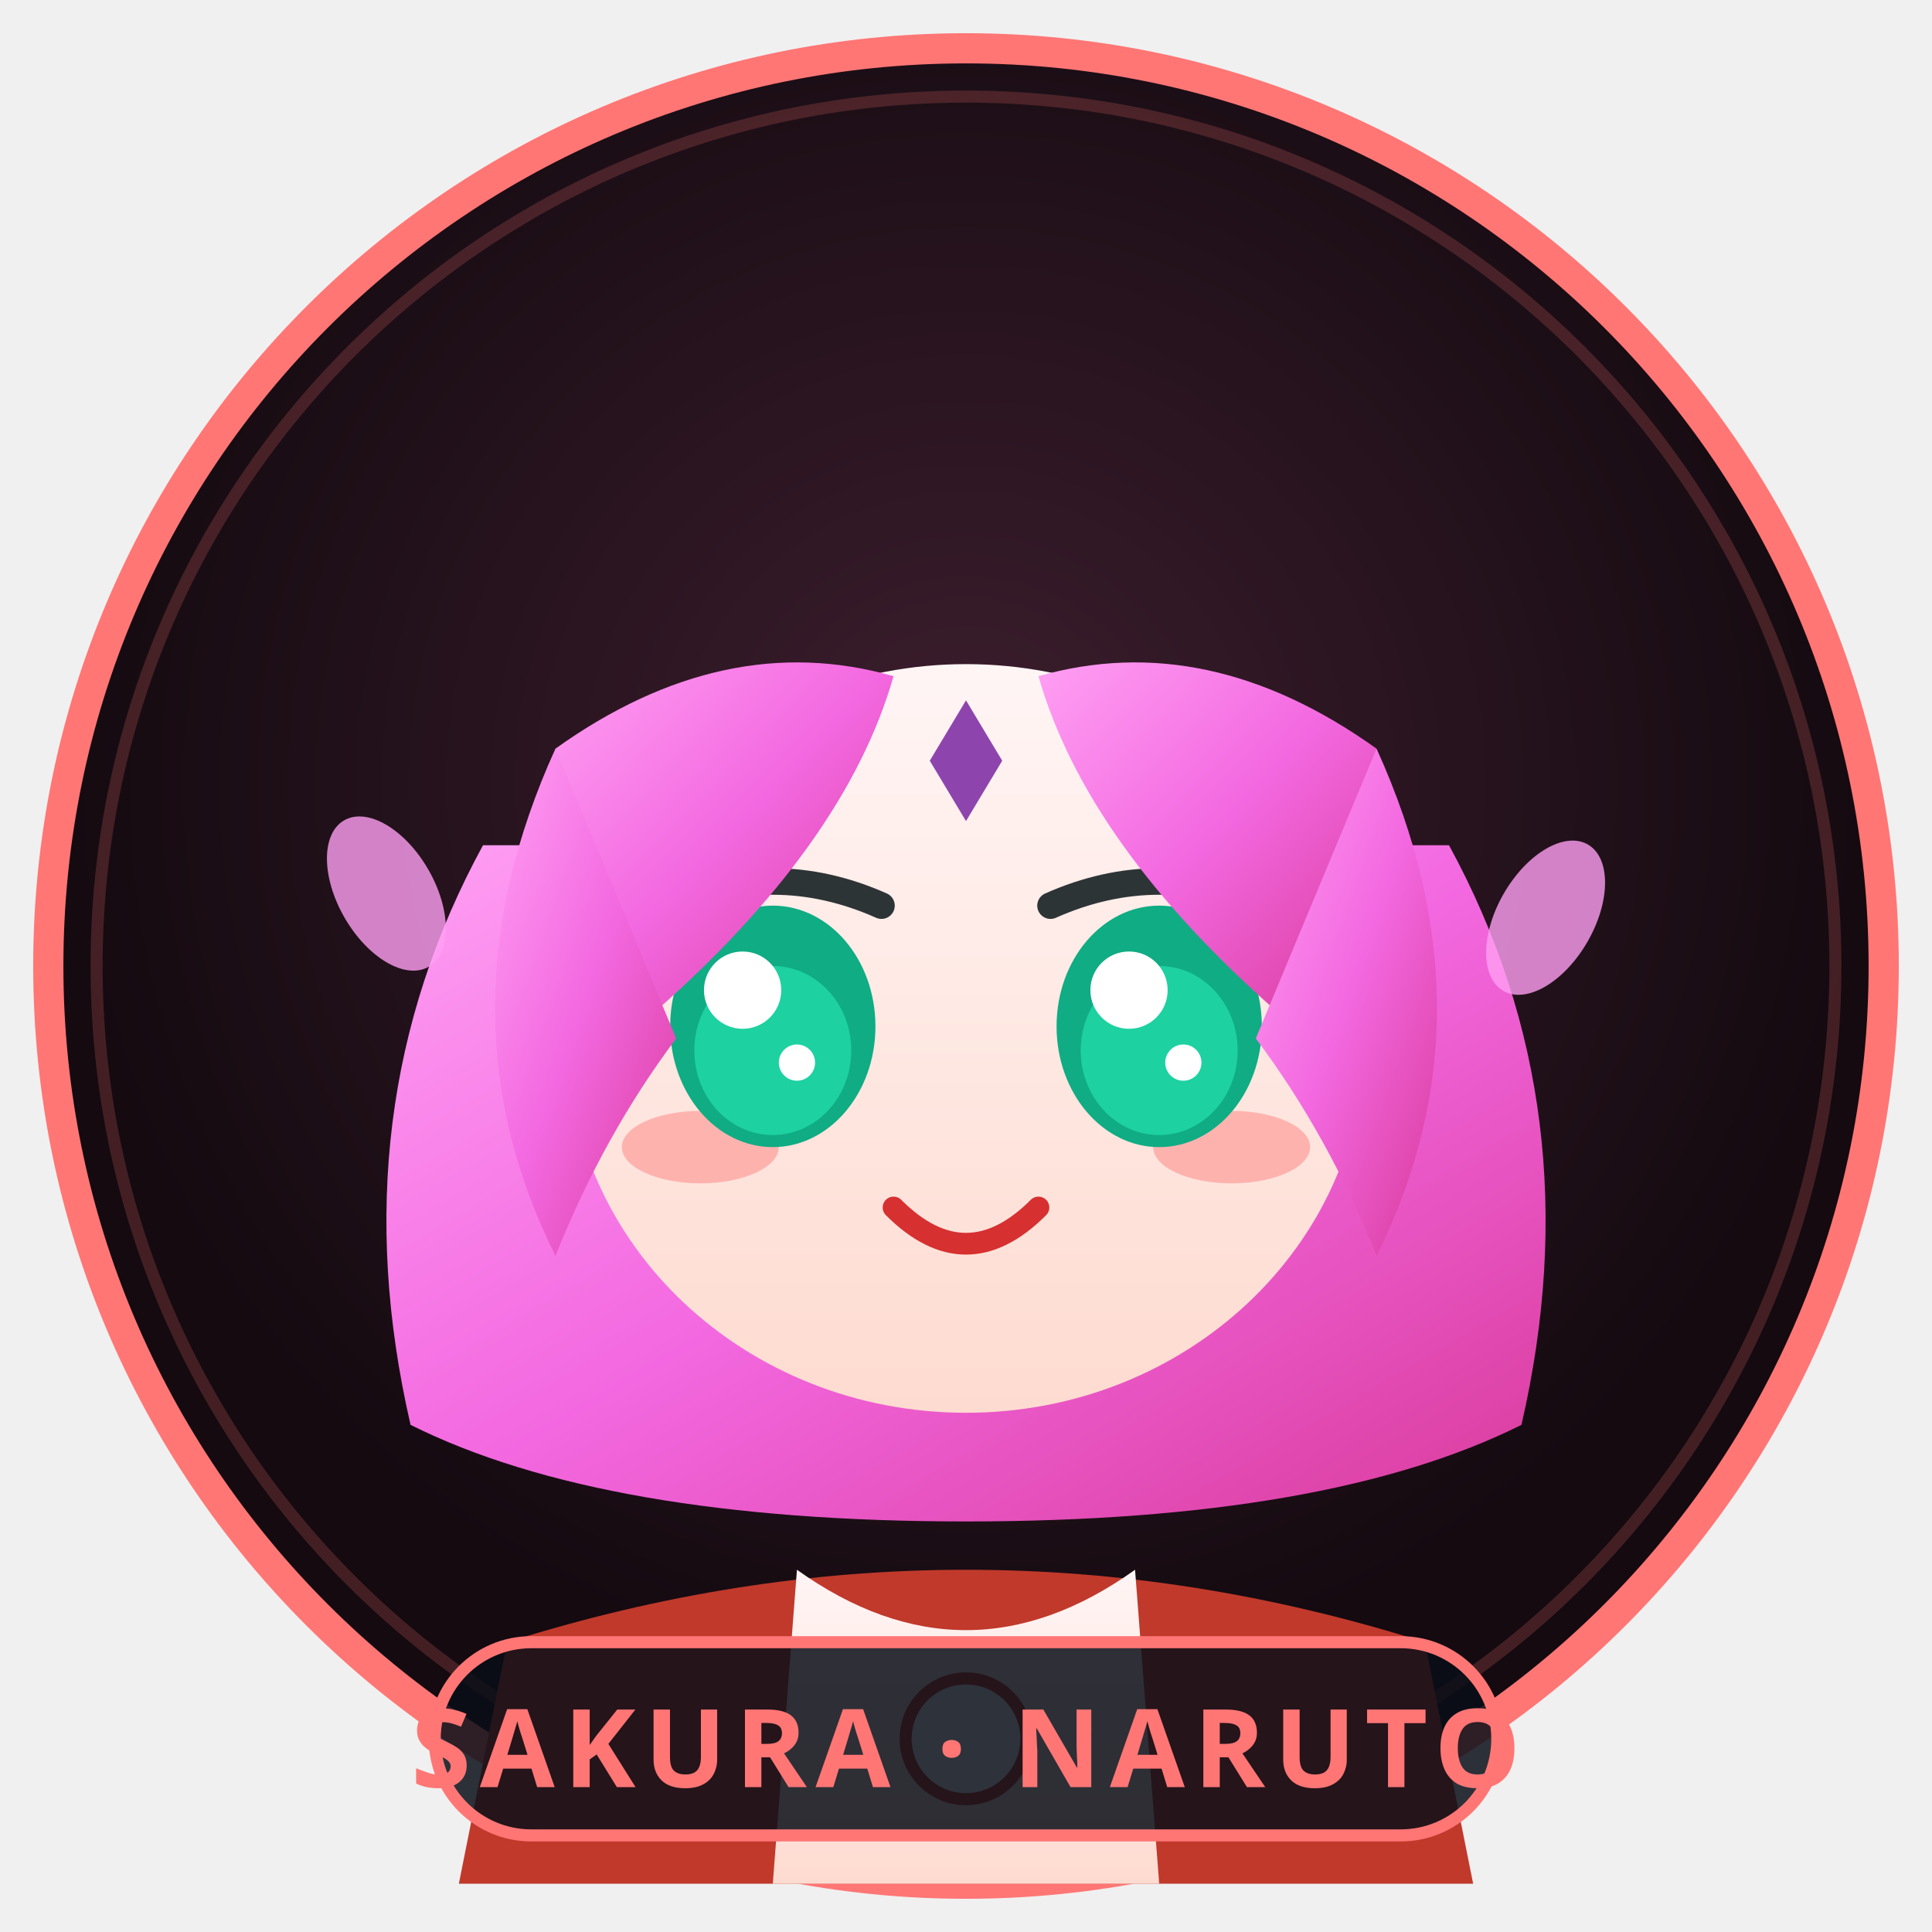
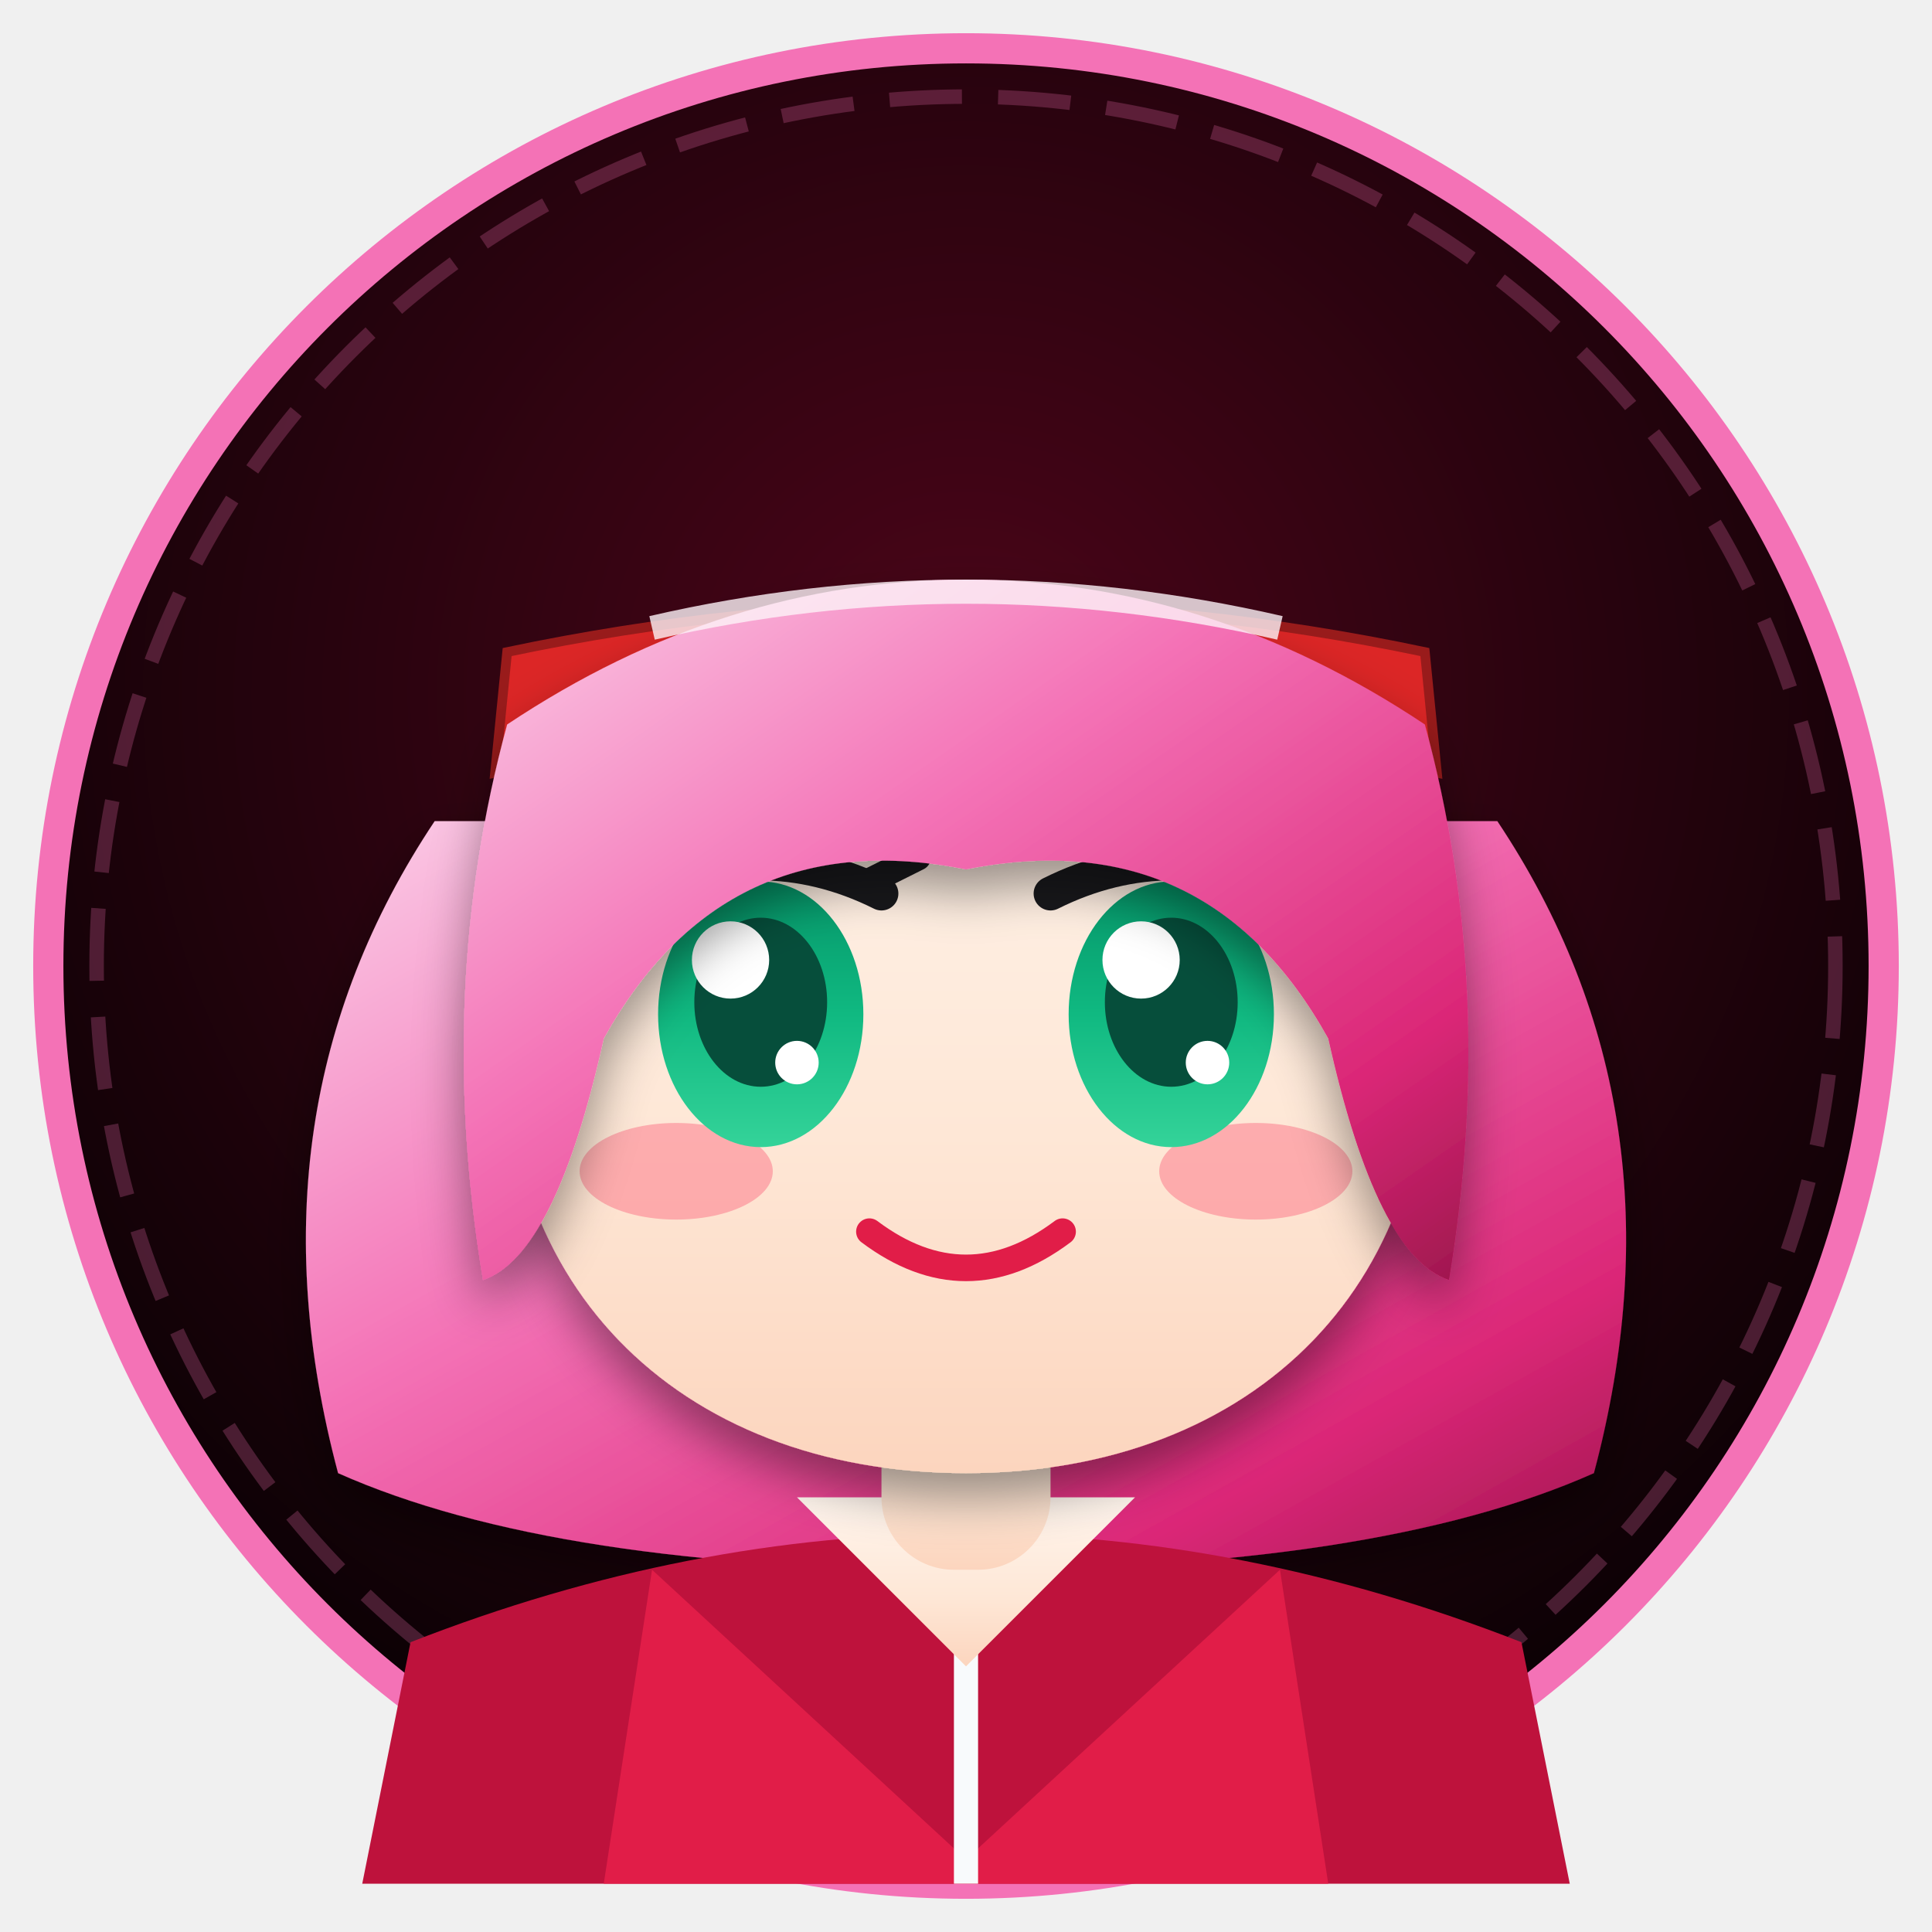
<svg xmlns="http://www.w3.org/2000/svg" viewBox="0 0 160 160" width="160" height="160">
  <defs>
-     <radialGradient id="sakuraBg" cx="50%" cy="40%" r="50%">
-       <stop offset="0%" stop-color="#3d1e2e" />
-       <stop offset="100%" stop-color="#140a10" />
+     <radialGradient id="sakuraBg" cx="50%" cy="35%" r="65%">
+       <stop offset="0%" stop-color="#4c0519" />
+       <stop offset="60%" stop-color="#24030d" />
+       <stop offset="100%" stop-color="#0a0104" />
    </radialGradient>
+     <linearGradient id="sakuraSkin" x1="0%" y1="0%" x2="0%" y2="100%">
+       <stop offset="0%" stop-color="#fff5ed" />
+       <stop offset="60%" stop-color="#fee7d6" />
+       <stop offset="100%" stop-color="#fcd5be" />
+     </linearGradient>
    <linearGradient id="sakuraHair" x1="0%" y1="0%" x2="100%" y2="100%">
-       <stop offset="0%" stop-color="#ff9ff3" />
-       <stop offset="50%" stop-color="#f368e0" />
-       <stop offset="100%" stop-color="#d93b9b" />
+       <stop offset="0%" stop-color="#fbcfe8" />
+       <stop offset="40%" stop-color="#f472b6" />
+       <stop offset="80%" stop-color="#db2777" />
+       <stop offset="100%" stop-color="#9d174d" />
    </linearGradient>
-     <linearGradient id="sakuraSkin" x1="0%" y1="0%" x2="0%" y2="100%">
-       <stop offset="0%" stop-color="#fff5f5" />
-       <stop offset="100%" stop-color="#fedbd0" />
+     <linearGradient id="sakuraEyes" x1="0%" y1="0%" x2="0%" y2="100%">
+       <stop offset="0%" stop-color="#059669" />
+       <stop offset="50%" stop-color="#10b981" />
+       <stop offset="100%" stop-color="#34d399" />
    </linearGradient>
+     <linearGradient id="metalPlate" x1="0%" y1="0%" x2="0%" y2="100%">
+       <stop offset="0%" stop-color="#f8fafc" />
+       <stop offset="50%" stop-color="#cbd5e1" />
+       <stop offset="100%" stop-color="#94a3b8" />
+     </linearGradient>
+     <filter id="sakuraShadow" x="-10%" y="-10%" width="120%" height="120%">
+       <feDropShadow dx="0" dy="2" stdDeviation="2" flood-color="#000000" flood-opacity="0.4" />
+     </filter>
  </defs>
-   <circle cx="80" cy="80" r="76" fill="url(#sakuraBg)" stroke="#ff7675" stroke-width="2.5" />
-   <circle cx="80" cy="80" r="72" fill="none" stroke="rgba(255,118,117,0.2)" stroke-width="1" />
-   <path d="M46 64 Q80 48 114 64 L118 72 Q80 54 42 72 Z" fill="#d63031" />
-   <path d="M40 70 Q28 92 34 118 Q50 126 80 126 Q110 126 126 118 Q132 92 120 70 Z" fill="url(#sakuraHair)" />
-   <path d="M42 136 Q80 124 118 136 L122 156 L38 156 Z" fill="#c0392b" />
-   <path d="M66 130 Q80 140 94 130 L96 156 L64 156 Z" fill="url(#sakuraSkin)" />
-   <circle cx="80" cy="144" r="5" fill="#ffffff" stroke="#c0392b" stroke-width="1" />
-   <ellipse cx="80" cy="86" rx="33" ry="31" fill="url(#sakuraSkin)" />
-   <polygon points="80,58 83,63 80,68 77,63" fill="#8e44ad" />
-   <ellipse cx="58" cy="95" rx="6.5" ry="3" fill="#ff7675" opacity="0.45" />
-   <ellipse cx="102" cy="95" rx="6.5" ry="3" fill="#ff7675" opacity="0.45" />
-   <ellipse cx="64" cy="85" rx="8.5" ry="10" fill="#10ac84" />
-   <ellipse cx="64" cy="87" rx="6.5" ry="7" fill="#1dd1a1" />
-   <circle cx="61.5" cy="82" r="3.2" fill="#ffffff" />
-   <circle cx="66" cy="88" r="1.5" fill="#ffffff" />
-   <path d="M55 75 Q64 71 73 75" stroke="#2d3436" stroke-width="2.2" fill="none" stroke-linecap="round" />
-   <ellipse cx="96" cy="85" rx="8.5" ry="10" fill="#10ac84" />
-   <ellipse cx="96" cy="87" rx="6.5" ry="7" fill="#1dd1a1" />
-   <circle cx="93.5" cy="82" r="3.2" fill="#ffffff" />
-   <circle cx="98" cy="88" r="1.5" fill="#ffffff" />
-   <path d="M87 75 Q96 71 105 75" stroke="#2d3436" stroke-width="2.2" fill="none" stroke-linecap="round" />
-   <path d="M74 100 Q80 106 86 100" stroke="#d63031" stroke-width="1.8" fill="none" stroke-linecap="round" />
-   <path d="M46 62 Q60 52 74 56 Q70 70 54 84 Q48 76 46 62 Z" fill="url(#sakuraHair)" />
-   <path d="M114 62 Q100 52 86 56 Q90 70 106 84 Q112 76 114 62 Z" fill="url(#sakuraHair)" />
-   <path d="M46 62 Q36 84 46 104 Q50 94 56 86 Z" fill="url(#sakuraHair)" />
-   <path d="M114 62 Q124 84 114 104 Q110 94 104 86 Z" fill="url(#sakuraHair)" />
-   <ellipse cx="32" cy="74" rx="4" ry="7" fill="#ff9ff3" transform="rotate(-30 32 74)" opacity="0.8" />
-   <ellipse cx="128" cy="76" rx="4" ry="7" fill="#ff9ff3" transform="rotate(30 128 76)" opacity="0.8" />
-   <rect x="36" y="136" width="88" height="16" rx="8" fill="rgba(10,15,24,0.85)" stroke="#ff7675" stroke-width="1" />
-   <text x="80" y="148" text-anchor="middle" fill="#ff7675" font-family="'Outfit', sans-serif" font-size="9" font-weight="700" letter-spacing="0.08em">SAKURA · NARUTO</text>
+   <circle cx="80" cy="80" r="76" fill="url(#sakuraBg)" stroke="#f472b6" stroke-width="2.5" />
+   <circle cx="80" cy="80" r="72" fill="none" stroke="rgba(244,114,182,0.25)" stroke-width="1.2" stroke-dasharray="6 3" />
+   <path d="M36 68 Q20 92 28 122 Q46 130 80 130 Q114 130 132 122 Q140 92 124 68 Z" fill="url(#sakuraHair)" filter="url(#sakuraShadow)" />
+   <g id="sakuraBody">
+     <path d="M34 136 Q80 118 126 136 L130 156 L30 156 Z" fill="#be123c" />
+     <path d="M54 130 L80 154 L106 130 L110 156 L50 156 Z" fill="#e11d48" />
+     <line x1="80" y1="130" x2="80" y2="156" stroke="#f8fafc" stroke-width="2" />
+     <path d="M66 124 L80 138 L94 124 Z" fill="url(#sakuraSkin)" />
+   </g>
+   <rect x="73" y="112" width="14" height="18" rx="6" fill="url(#sakuraSkin)" />
+   <path d="M42 82 C40 106 56 122 80 122 C104 122 120 106 118 82 C116 60 102 52 80 52 C58 52 44 60 42 82 Z" fill="url(#sakuraSkin)" filter="url(#sakuraShadow)" />
+   <ellipse cx="56" cy="97" rx="8" ry="4" fill="#fb7185" opacity="0.5" />
+   <ellipse cx="104" cy="97" rx="8" ry="4" fill="#fb7185" opacity="0.5" />
+   <ellipse cx="63" cy="84" rx="8.5" ry="11" fill="url(#sakuraEyes)" />
+   <ellipse cx="63" cy="83" rx="5.5" ry="7" fill="#064e3b" />
+   <circle cx="60.5" cy="79.5" r="3.2" fill="#ffffff" />
+   <circle cx="66" cy="88" r="1.8" fill="#ffffff" />
+   <path d="M52 74 Q63 69 73 74" stroke="#18181b" stroke-width="2.8" fill="none" stroke-linecap="round" />
+   <path d="M72 73 L76 71" stroke="#18181b" stroke-width="2.2" stroke-linecap="round" />
+   <ellipse cx="97" cy="84" rx="8.5" ry="11" fill="url(#sakuraEyes)" />
+   <ellipse cx="97" cy="83" rx="5.5" ry="7" fill="#064e3b" />
+   <circle cx="94.5" cy="79.5" r="3.2" fill="#ffffff" />
+   <circle cx="100" cy="88" r="1.8" fill="#ffffff" />
+   <path d="M87 74 Q97 69 108 74" stroke="#18181b" stroke-width="2.8" fill="none" stroke-linecap="round" />
+   <path d="M107 74 L111 71" stroke="#18181b" stroke-width="2.2" stroke-linecap="round" />
+   <path d="M72 102 Q80 108 88 102" stroke="#e11d48" stroke-width="2.2" fill="none" stroke-linecap="round" />
+   <g id="sakuraHeadband">
+     <path d="M42 54 Q80 46 118 54 L119 64 Q80 56 41 64 Z" fill="#dc2626" stroke="#991b1b" stroke-width="0.8" />
+     <rect x="58" y="52" width="44" height="13" rx="3" fill="url(#metalPlate)" stroke="#475569" stroke-width="0.8" />
+     <path d="M80 55 C78 55 76 56.5 76 58 C76 60 78 60.5 80 60.5 C82 60.5 83.5 59 83.5 58 C83.5 56 81.5 54.5 79 54.5 C75.5 54.5 73.5 57 73.5 59.5 C73.5 62 77 63.5 80 63.5 L84 62" fill="none" stroke="#1e293b" stroke-width="1.1" stroke-linecap="round" />
+   </g>
+   <path d="M42 60 Q60 48 80 48 Q100 48 118 60 Q124 82 120 106 Q114 104 110 86 Q100 68 80 72 Q60 68 50 86 Q46 104 40 106 Q36 82 42 60 Z" fill="url(#sakuraHair)" filter="url(#sakuraShadow)" />
+   <path d="M54 52 Q80 46 106 52" stroke="#fdf2f8" stroke-width="2" fill="none" opacity="0.8" />
</svg>
